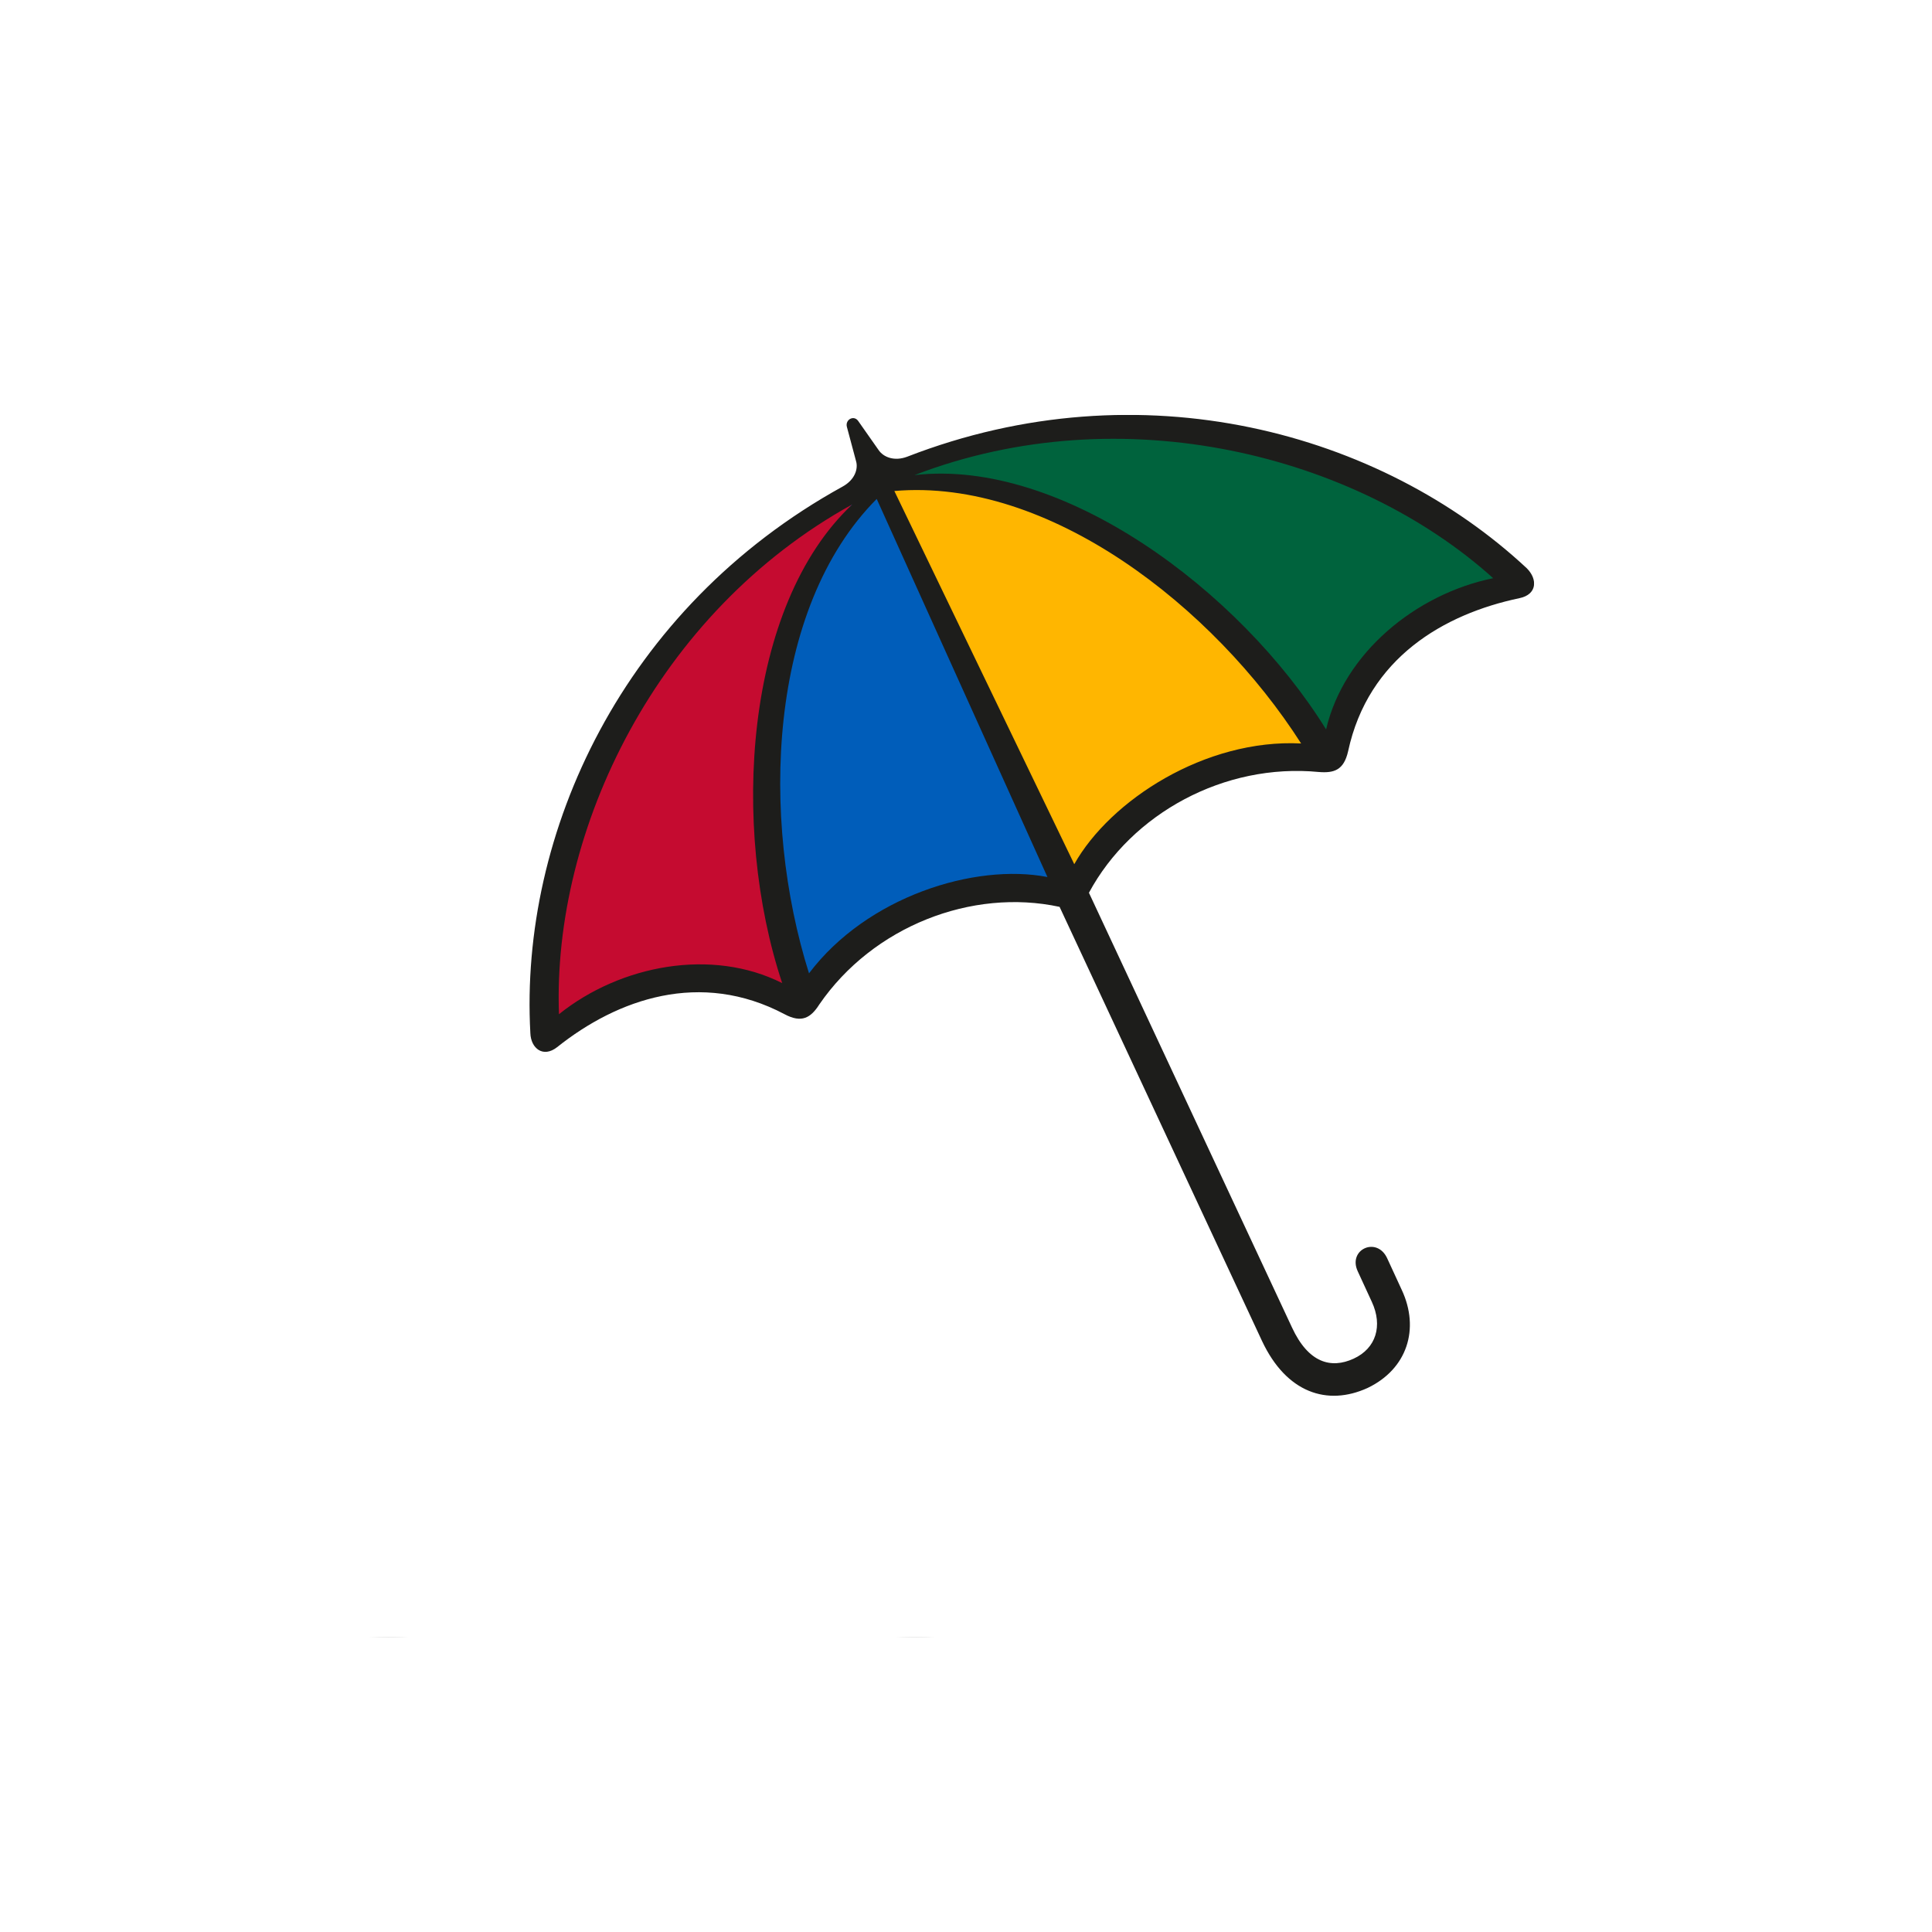
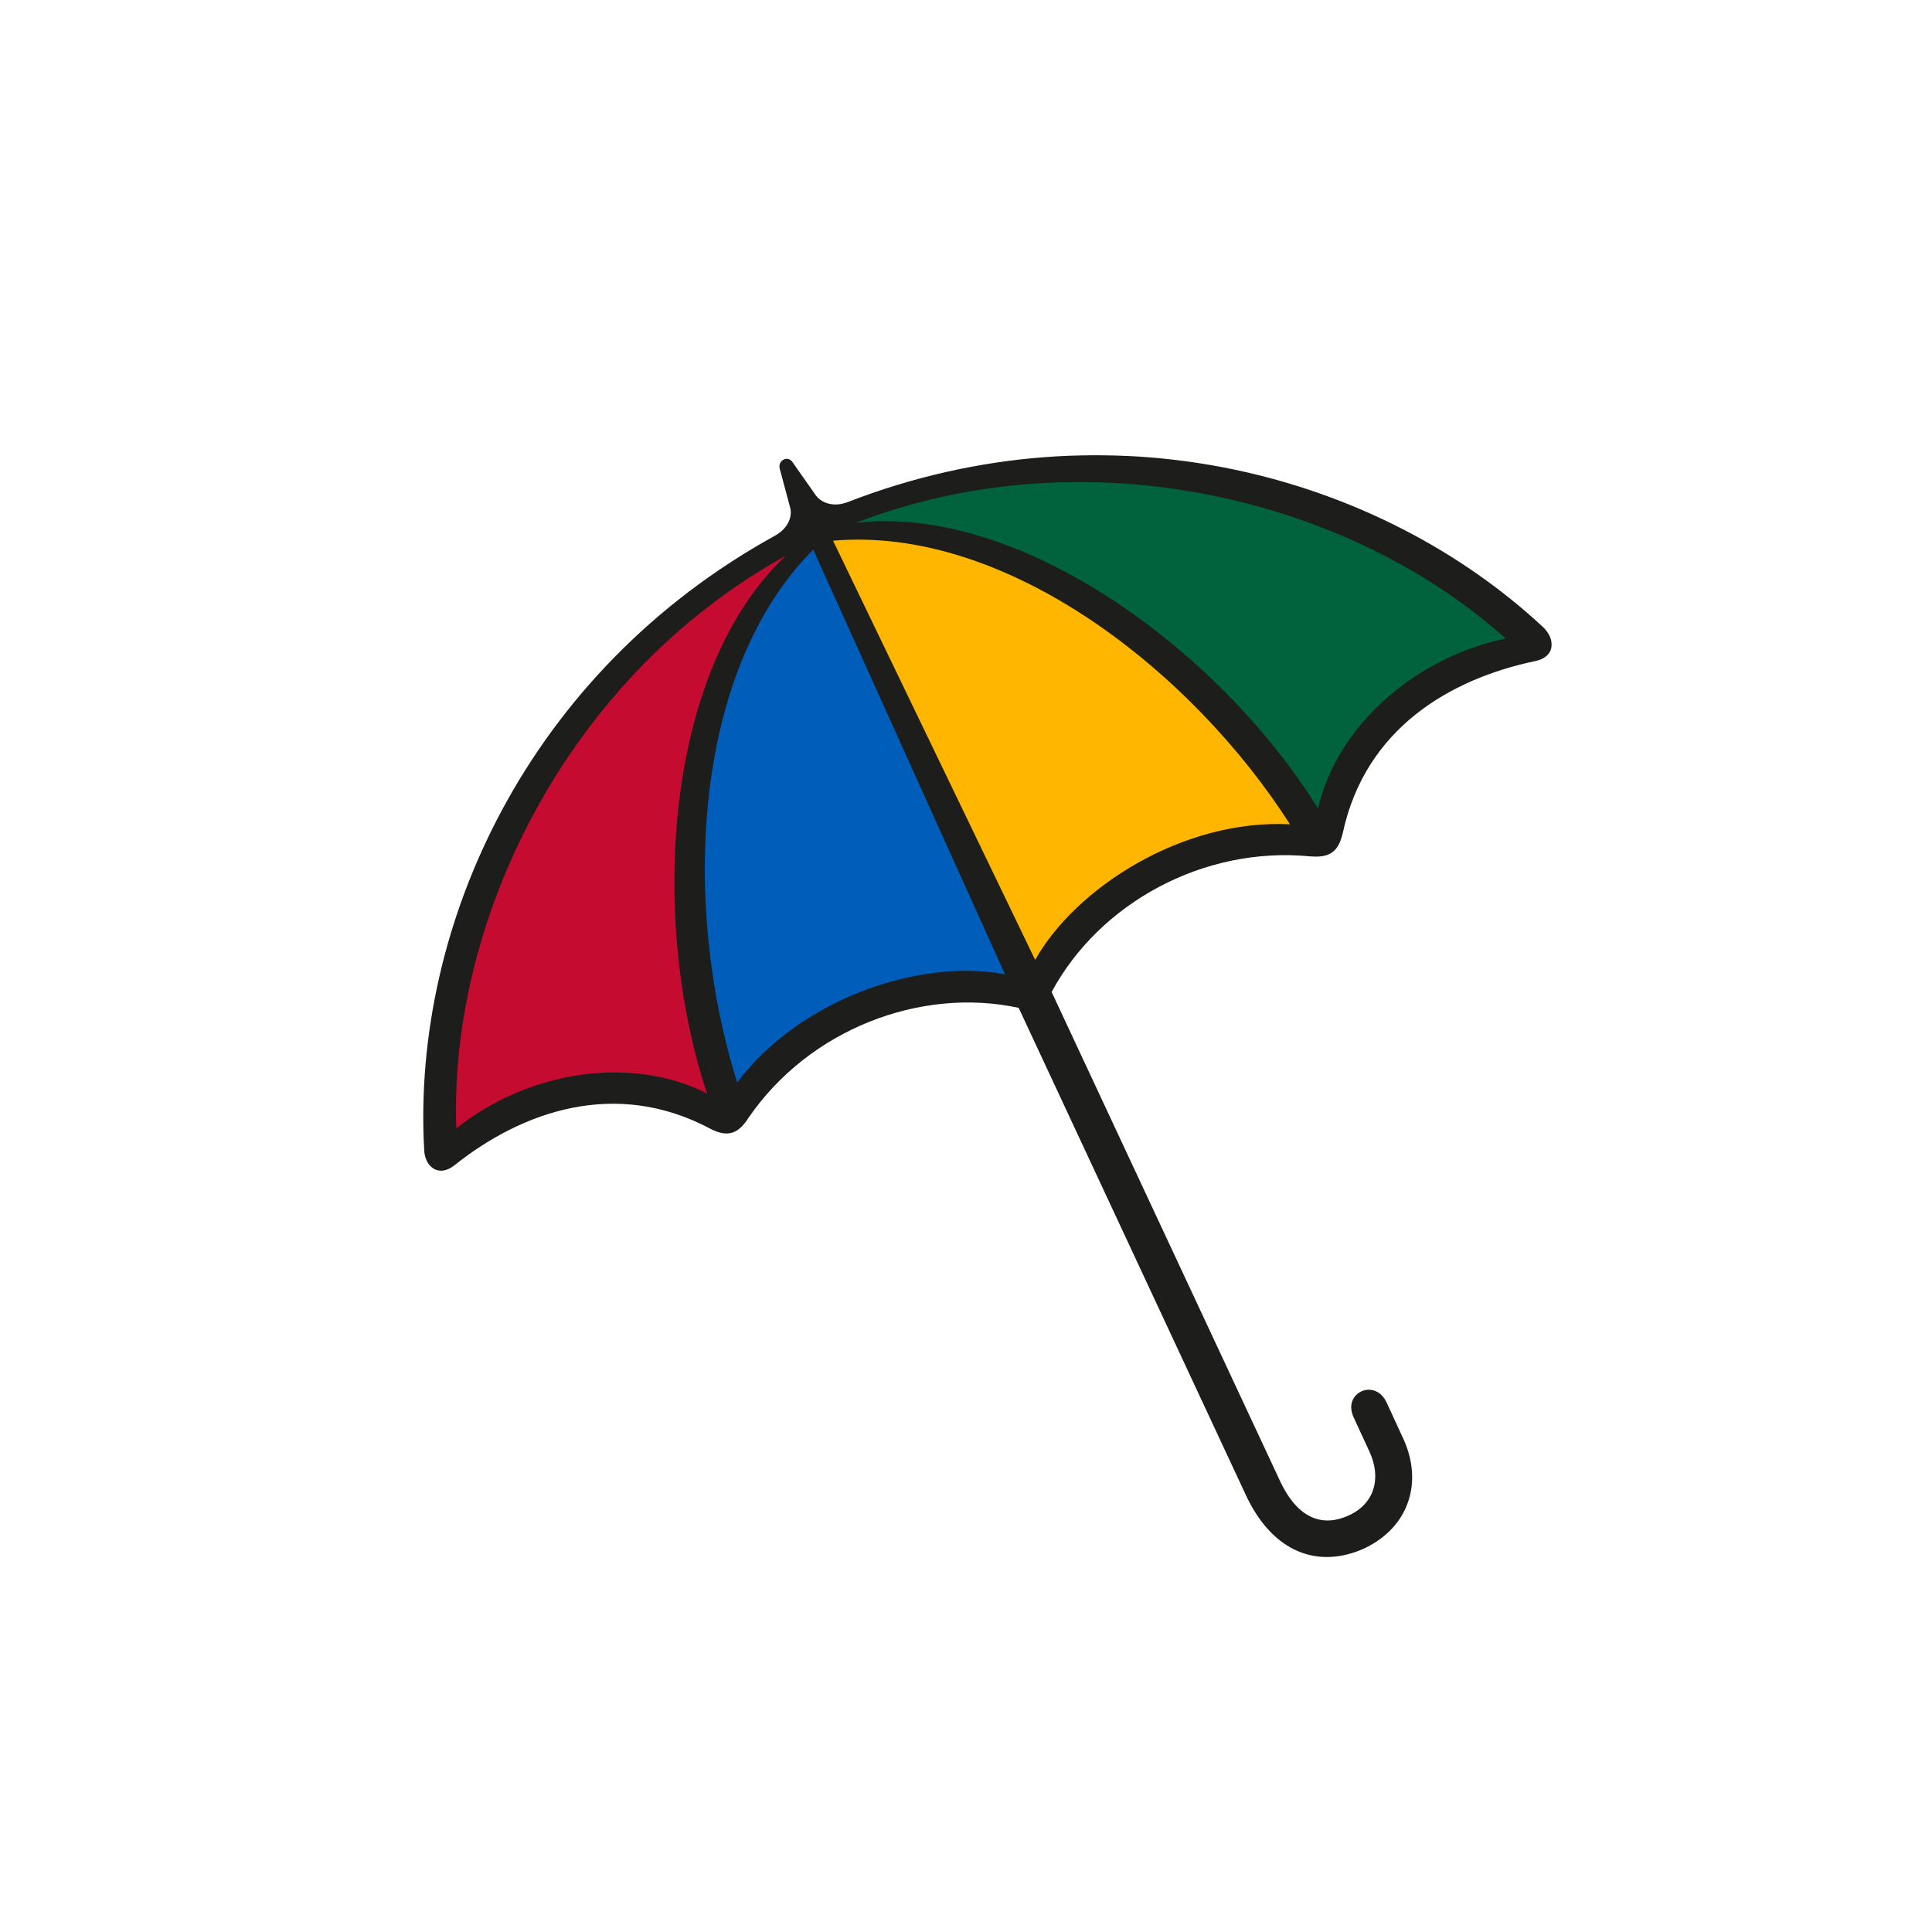
<svg xmlns="http://www.w3.org/2000/svg" viewBox="0 0 192 192" width="192" height="192">
  <rect width="192" height="192" fill="#FFFFFF" />
-   <svg id="Layer_1" data-name="Layer 1" viewBox="99.79 -73.19 275.877 337.24" x="29.541" y="5.884" width="133.29" height="162.875">
+   <svg id="Layer_1" data-name="Layer 1" viewBox="99.79 -73.19 275.877 299.2" x="16.161" y="5.516" width="149.668" height="162.352">
    <defs>
      <mask id="catfolio-manual-erase" maskUnits="userSpaceOnUse" x="0" y="0" width="354.24" height="251.56">
        <rect x="0" y="0" width="354.24" height="251.56" fill="#FFFFFF" />
        <rect x="4.101" y="147.103" width="268.881" height="104.457" fill="#000000" />
        <rect x="0" y="140.655" width="48.322" height="49.424" fill="#000000" />
        <rect x="0" y="229.202" width="59.725" height="22.358" fill="#000000" />
      </mask>
    </defs>
    <defs>
    </defs>
    <g mask="url(#catfolio-manual-erase)">
      <path d="M216.38,16.66c-.56-.78-1.47-1.25-2.43-1.25-.53,0-1.04.14-1.45.38-19.56,10.78-35.81,27.3-46.98,47.75-10.34,18.93-15.64,40.2-14.92,59.87.04,1.13.7,2.13,1.75,2.62.4.18.82.27,1.24.27.66,0,1.33-.23,1.88-.66,7.6-6.09,17.47-9.58,27.09-9.58,5.65,0,11.05,1.22,15.58,3.51.42.22.88.33,1.38.33.71,0,1.41-.25,1.97-.73.93-.81,1.27-2.08.88-3.21-13.09-39.41-3.35-79.43,13.64-95.37,1.09-1.03,1.25-2.73.38-3.94Z" fill="#c50b30" />
      <path d="M256.94,94.14c-.02-.1-.05-.19-.1-.29l-35.14-77.79c-.4-.9-1.22-1.55-2.15-1.72-.25-.06-.47-.06-.59-.06-.8,0-1.56.31-2.12.88-10.91,10.97-17.83,27.27-20.01,47.11-1.92,17.48-.02,36.49,5.34,53.53.15.46.4.87.71,1.19.09.09.18.17.33.29.52.4,1.15.61,1.82.61.94,0,1.82-.43,2.4-1.2,10.04-13.31,27.12-19.27,39.6-19.27,2.28,0,4.47.2,6.48.58.2.04.38.06.58.06.93,0,1.79-.42,2.34-1.14.64-.8.82-1.85.5-2.8Z" fill="#005dba" />
      <path d="M308.9,66.12s-.05-.09-.07-.13c-9.6-15.04-22.93-28.69-37.54-38.43-14.82-9.88-30.06-15.1-44.09-15.1-1.59,0-3.22.07-4.85.2-.99.08-1.88.65-2.36,1.51-.48.86-.51,1.89-.09,2.77l37.01,76.78c.48,1.01,1.47,1.67,2.64,1.71h.07c1.08,0,2.08-.59,2.62-1.54,6.36-11.33,23.19-23.36,41.85-23.36.69,0,1.37.02,2.22.06,1.09,0,2.05-.57,2.58-1.51.53-.93.53-2.05.01-2.97Z" fill="#ffb600" />
      <path d="M347.85,31.37c-.06-.06-.13-.11-.2-.15-20.69-18.57-49.81-29.21-79.94-29.21-14.81,0-28.96,2.55-42.05,7.58-1.41.54-2.2,2.06-1.83,3.53.34,1.34,1.53,2.27,2.9,2.27.14,0,.3,0,.36-.02,1.46-.17,2.98-.25,4.52-.25,22.63,0,56.45,17.58,77.28,51.17.54.88,1.52,1.43,2.56,1.43.12,0,.32,0,.5-.04,1.21-.2,2.16-1.1,2.42-2.28,3.2-13.79,16.38-25.65,32.05-28.86,1.12-.22,2.01-1.05,2.31-2.16.3-1.1-.04-2.25-.88-3.02Z" fill="#00633d" />
      <path d="M73.9,216.17c-2.51,0-3.51,2.01-3.89,4.39-2.64,16.56-6.65,20.08-22.84,20.08-12.17,0-17.69-2.13-17.69-13.3v-53.83c0-5.9,1.51-7.53,6.78-8.53l6.27-1.26c1.88-.38,3.39-1.13,3.39-3.26,0-2.01-1.51-3.01-3.26-3.01H4.64c-1.88,0-3.64,1-3.64,3.14s1.76,3.01,3.64,3.39l3.76.88c4.52,1,5.52,2.76,5.52,8.66v60.11c0,4.64-1.13,6.65-5.52,7.9h.01l-5.4,1.5c-1.76.5-3.01,1.63-3.01,3.39,0,2.38,1.63,3.26,3.51,3.26h67.38c4.39,0,6.4-2.01,6.4-7.03v-21.96c0-2.64-1-4.52-3.39-4.52ZM182.57,243.4c-6.27-2.01-14.05-4.52-26.6-12.55-1.38-.88-1.38-1.88-.88-3.01,1.26-2.76,2.38-5.9,3.64-11.42,1.38-6.02,1.63-8.53,10.16-9.79,4.02-.63,3.76-5.52-.13-5.52l-28.99-.12c-3.89,0-4.14,5.27-.5,5.77l6.52,1c3.51.5,4.77,2.01,4.77,5.77,0,3.39-.88,7.65-2.01,10.04-.75,1.51-1.63,1.51-3.01.38-10.04-7.53-16.81-13.93-23.21-22.71-1-1.38-.63-2.26.75-2.76,9.79-3.64,18.95-10.92,18.95-22.34,0-9.66-6.53-19.95-21.83-19.95s-23.72,9.29-23.72,21.71c0,5.4,1.76,10.79,5.9,16.69,1.26,1.76,1,3.14-.63,4.14-9.29,5.65-16.19,13.55-16.19,25.98h.02c0,15.94,11.42,26.85,33,26.85,13.43,0,22.46-4.39,30.37-12.3,1-1,1.88-.88,4.02.25,5.77,3.01,18.07,8.28,27.35,9.79,4.02.63,6.02-.13,6.02-2.51,0-2.13-1.51-2.64-3.77-3.39h0ZM119.96,163.98c7.03,0,9.79,6.15,9.79,12.05,0,6.78-3.64,12.3-10.67,15.56-2.01.88-3.26,1.13-4.89-.88-2.89-3.51-4.77-8.28-4.77-13.43,0-7.03,3.51-13.3,10.54-13.3ZM140.78,235.37c-4.02,4.02-12.05,7.15-19.83,7.15-10.92,0-21.33-6.02-21.33-20.45h.01c0-6.65,2.13-11.67,6.52-15.81,1.38-1.26,2.76-2.01,4.64.25,8.28,9.79,16.82,17.82,30.12,25.97,1.25.75,1.25,1.51-.13,2.89h0ZM352.74,31.56c-29.99-27.98-79.3-41.66-127.49-22.96-2.64,1-4.89.12-5.9-1.38l-4.14-5.9c-.88-1.38-2.76-.38-2.38,1.13l1.88,7.03c.5,1.63-.25,3.89-2.76,5.27-45.3,24.97-66.51,71.4-64.25,112.43v.03c.11,3.14,2.63,5.15,5.51,2.89,12.42-9.91,29.49-15.94,46.8-6.78,3.51,1.88,5.4.75,7.15-2.01,11.04-16.06,31.37-23.97,49.44-20.08l41.66,89.34c5.02,10.67,13.43,13.43,21.71,9.66,8.16-3.89,10.79-12.17,7.03-20.2l-3.01-6.53c-2.13-4.52-8.16-1.76-6.02,2.76l2.89,6.27c2.26,4.89.88,9.54-3.76,11.67s-9.29.88-12.67-6.4l-41.79-89.47c8.78-16.31,27.86-26.73,47.31-24.85,3.14.25,5.14-.38,6.02-4.27,4.14-19.2,19.7-28.23,35.26-31.5,3.64-.75,3.77-3.89,1.51-6.15ZM153.59,123.32c-1.38-37.89,20.08-82.69,60.36-104.9-22.21,20.83-25.1,66.38-14.43,98.5-14.43-7.28-33.25-3.77-45.93,6.4h0ZM205.04,114.91c-10.04-31.87-8.53-75.04,13.93-97.62l35.13,77.8c-14.93-2.89-37.13,4.02-49.06,19.82ZM259.62,92.45L222.6,15.66c31.75-2.76,65.75,23.84,83.7,51.95-19.7-1-39.27,11.67-46.68,24.84ZM311.44,64.72c-17.82-28.73-54.46-55.84-84.7-52.33,42.79-16.44,90.97-4.14,119.08,21.21-15.94,3.26-30.74,15.43-34.38,31.12ZM267.9,201.12h-35.39c-3.64,0-3.77,5.65-.13,6.15l6.78,1c5.4.75,7.03,2.51,7.03,7.4v12.05c0,9.91-5.9,14.81-18.32,14.81-15.94,0-32.12-9.03-32.12-38.77s14.93-39.53,33-39.53c13.8,0,21.21,6.65,24.97,22.21.75,3.14,5.9,3.39,5.9-.25l.13-15.81c0-5.77-2.26-7.65-6.65-9.66-7.53-3.39-16.44-4.52-24.72-4.52-30.74,0-49.44,20.83-49.44,48.81s18.95,46.55,48.18,46.55c10.79,0,21.46-3.26,27.23-6.4,5.52-3.01,5.65-7.53,5.65-12.17v-16.69c0-6.15,2.13-7.78,8.28-8.91,4.01-.75,3.76-6.27-.38-6.27h0Z" fill="#1d1d1b" />
    </g>
  </svg>
</svg>
